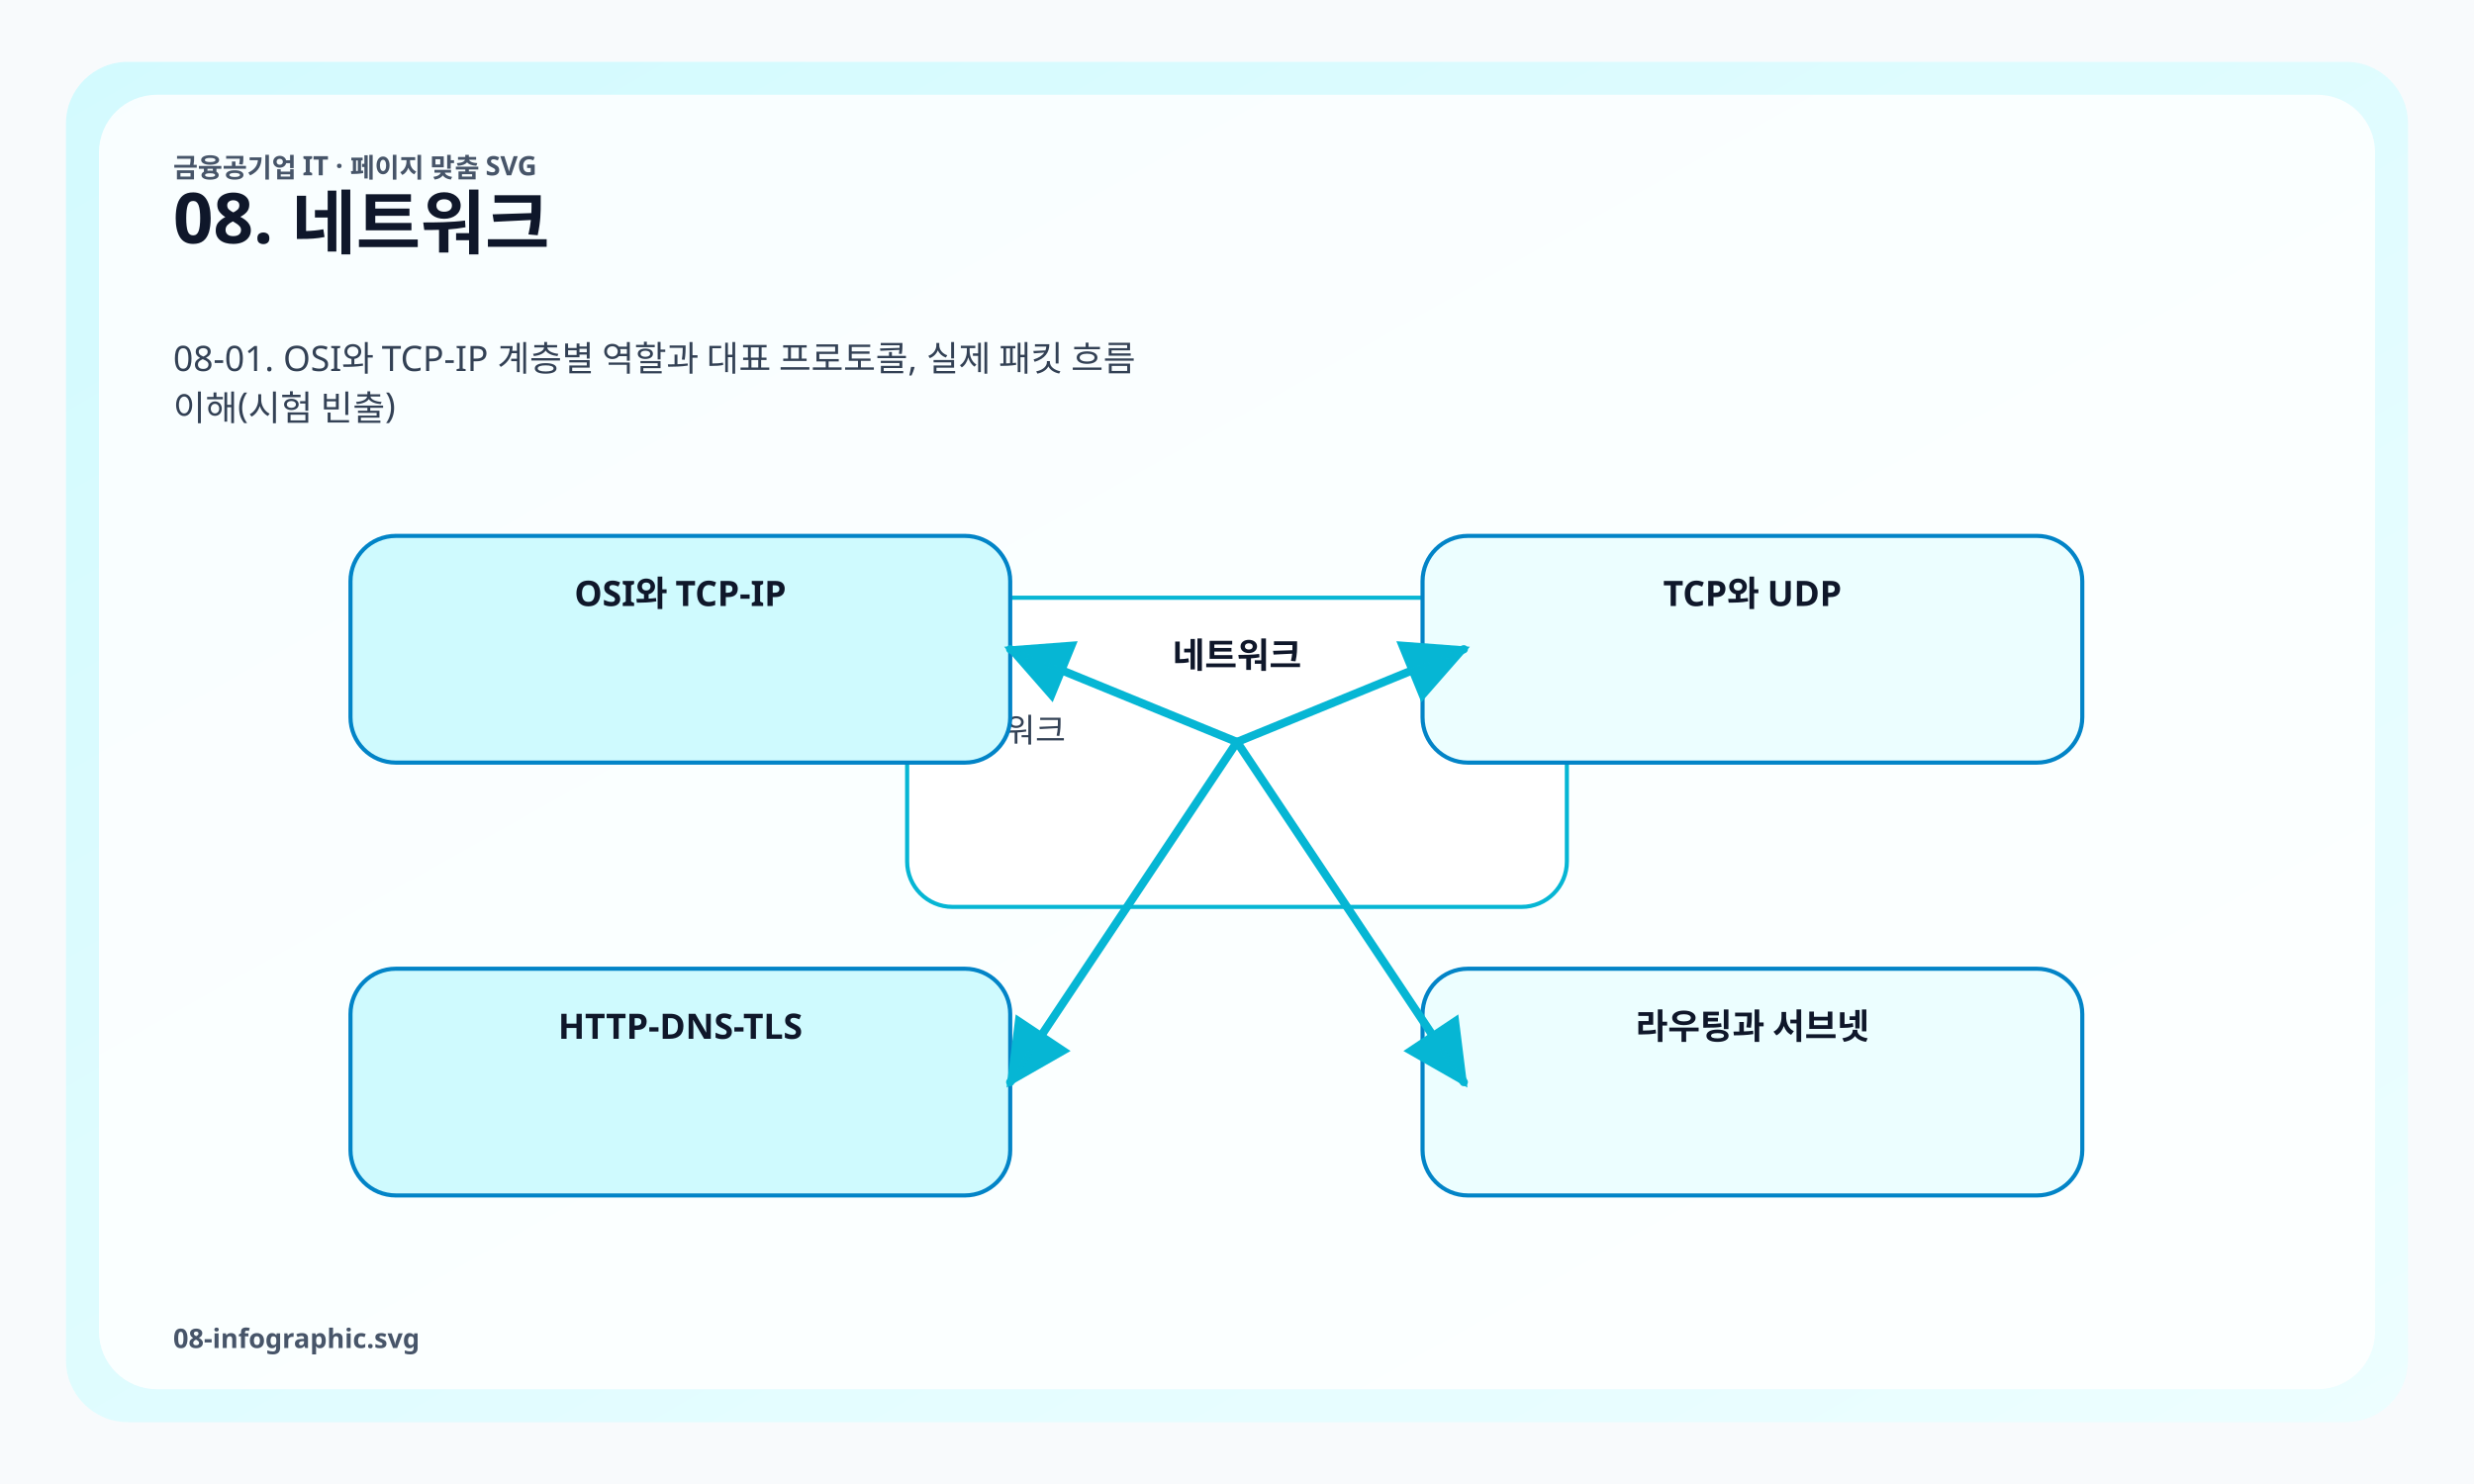
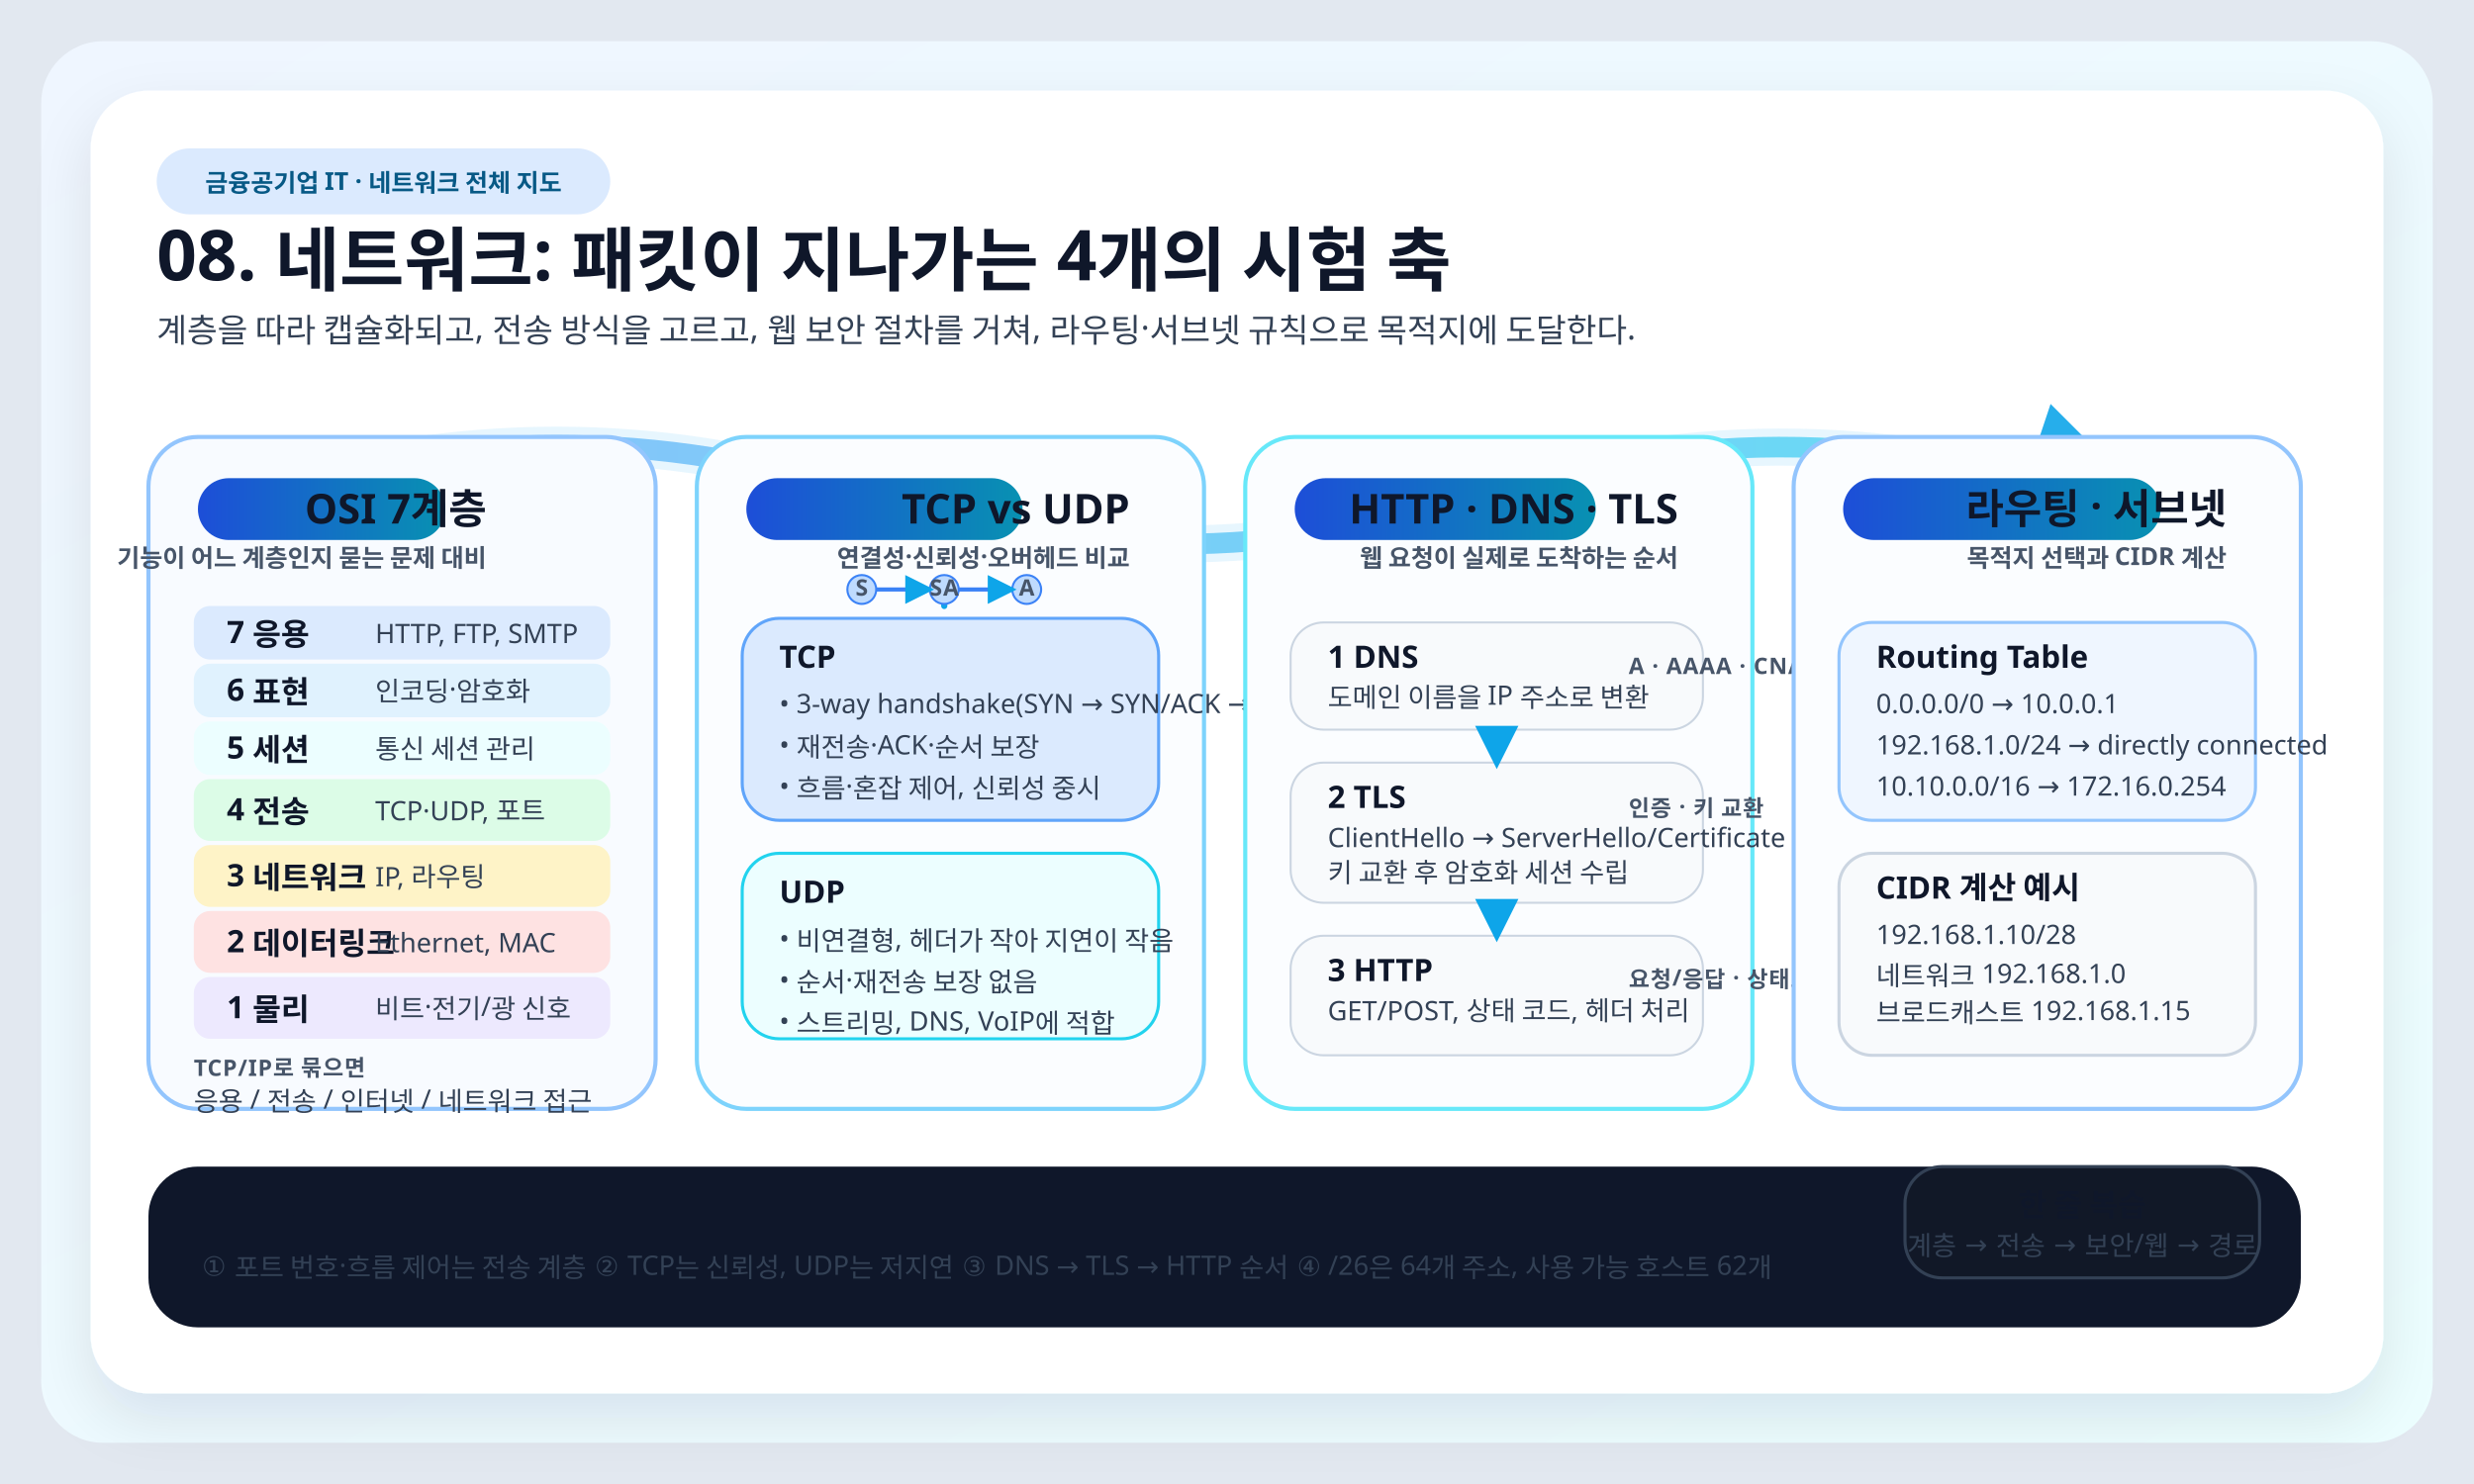
<svg xmlns="http://www.w3.org/2000/svg" width="1200" height="720" viewBox="0 0 1200 720" role="img" aria-labelledby="title desc">
  <defs>
-     <linearGradient id="grad-08-infographic.svg" x1="0" y1="0" x2="1" y2="1">
-       <stop offset="0%" stop-color="#cffafe" />
+     <linearGradient id="bg" x1="0" y1="0" x2="1" y2="1">
+       <stop offset="0%" stop-color="#eff6ff" />
      <stop offset="100%" stop-color="#ecfeff" />
    </linearGradient>
-     <linearGradient id="line-08-infographic.svg" x1="0" y1="0" x2="1" y2="0">
-       <stop offset="0%" stop-color="#0284c7" />
-       <stop offset="100%" stop-color="#06b6d4" />
+     <linearGradient id="header" x1="0" y1="0" x2="1" y2="0">
+       <stop offset="0%" stop-color="#1d4ed8" />
+       <stop offset="100%" stop-color="#0891b2" />
    </linearGradient>
+     <linearGradient id="flow" x1="0" y1="0" x2="1" y2="0">
+       <stop offset="0%" stop-color="#60a5fa" />
+       <stop offset="100%" stop-color="#22d3ee" />
+     </linearGradient>
+     <filter id="shadow" x="-20%" y="-20%" width="140%" height="140%">
+       <feDropShadow dx="0" dy="12" stdDeviation="14" flood-color="#0f172a" flood-opacity="0.10" />
+     </filter>
+     <marker id="arrow" viewBox="0 0 10 10" refX="8.5" refY="5" markerWidth="7" markerHeight="7" orient="auto">
+       <path d="M 0 0 L 10 5 L 0 10 z" fill="#0ea5e9" />
+     </marker>
    <style>
-       .title { font: 700 34px 'Pretendard','Noto Sans KR',sans-serif; fill: #0f172a; }
-       .subtitle { font: 500 17px 'Pretendard','Noto Sans KR',sans-serif; fill: #334155; }
-       .label { font: 700 17px 'Pretendard','Noto Sans KR',sans-serif; fill: #0f172a; }
-       .body { font: 500 16px 'Pretendard','Noto Sans KR',sans-serif; fill: #334155; }
-       .small { font: 600 13px 'Pretendard','Noto Sans KR',sans-serif; fill: #475569; }
-       .cap { font: 700 14px 'Pretendard','Noto Sans KR',sans-serif; fill: #0f172a; }
+       .title { font: 700 34px sans-serif; fill: #0f172a; }
+       .subtitle { font: 500 16px sans-serif; fill: #334155; }
+       .section { font: 700 20px sans-serif; fill: #0f172a; }
+       .label { font: 700 15px sans-serif; fill: #0f172a; }
+       .body { font: 500 13px sans-serif; fill: #334155; }
+       .mini { font: 600 12px sans-serif; fill: #475569; }
+       .tiny { font: 700 11px sans-serif; fill: #475569; letter-spacing: 0.04em; }
+       .chip { font: 700 12px sans-serif; fill: #075985; }
+       .light { fill: #f8fafc; stroke: #cbd5e1; stroke-width: 1; }
    </style>
  </defs>
-   <rect width="1200" height="720" fill="#f8fafc" />
-   <rect x="32" y="30" width="1136" height="660" rx="30" fill="url(#grad-08-infographic.svg)" opacity="0.9" />
-   <rect x="48" y="46" width="1104" height="628" rx="28" fill="white" />
-   <rect x="48" y="46" width="1104" height="628" rx="28" fill="url(#grad-08-infographic.svg)" opacity="0.14" />
-   <text class="small" x="84" y="86">금융공기업 IT · 페이지 맞춤 SVG</text>
-   <text class="title" x="84" y="118" text-anchor="start">
-     <tspan x="84" dy="0">08. 네트워크</tspan>
-   </text>
-   <text class="subtitle" x="84" y="180" text-anchor="start">
-     <tspan x="84" dy="0">08-01. OSI와 TCP-IP 계층별 역할과 대표 프로토콜, 실제 패킷 흐름</tspan>
-     <tspan x="84" dy="24">이해(시험 빈출)</tspan>
-   </text>
-   <defs>
-     <marker id="arrow" viewBox="0 0 10 10" refX="9" refY="5" markerWidth="8" markerHeight="8" orient="auto-start-reverse">
-       <path d="M 0 0 L 10 5 L 0 10 z" fill="#06b6d4" />
-     </marker>
-   </defs>
-   <rect x="440" y="290" width="320" height="150" rx="22" fill="#ffffff" stroke="#06b6d4" stroke-width="2" />
-   <text class="label" x="600" y="324" text-anchor="middle">
-     <tspan x="600" dy="0">네트워크</tspan>
-   </text>
-   <text class="body" x="458" y="360" text-anchor="start">
-     <tspan x="458" dy="0">네트워크</tspan>
-   </text>
-   <rect x="170" y="260" width="320" height="110" rx="22" fill="#cffafe" stroke="#0284c7" stroke-width="2" />
-   <text class="label" x="330" y="294" text-anchor="middle">
-     <tspan x="330" dy="0">OSI와 TCP-IP</tspan>
-   </text>
-   <text class="body" x="188" y="330" text-anchor="start" />
-   <rect x="690" y="260" width="320" height="110" rx="22" fill="#ecfeff" stroke="#0284c7" stroke-width="2" />
-   <text class="label" x="850" y="294" text-anchor="middle">
-     <tspan x="850" dy="0">TCP와 UDP</tspan>
-   </text>
-   <text class="body" x="708" y="330" text-anchor="start" />
-   <rect x="170" y="470" width="320" height="110" rx="22" fill="#cffafe" stroke="#0284c7" stroke-width="2" />
-   <text class="label" x="330" y="504" text-anchor="middle">
-     <tspan x="330" dy="0">HTTP-DNS-TLS</tspan>
-   </text>
-   <text class="body" x="188" y="540" text-anchor="start" />
-   <rect x="690" y="470" width="320" height="110" rx="22" fill="#ecfeff" stroke="#0284c7" stroke-width="2" />
-   <text class="label" x="850" y="504" text-anchor="middle">
-     <tspan x="850" dy="0">라우팅과 서브넷</tspan>
-   </text>
-   <text class="body" x="708" y="540" text-anchor="start" />
-   <line x1="600" y1="360" x2="490" y2="315" stroke="#06b6d4" stroke-width="4" stroke-linecap="round" marker-end="url(#arrow)" />
-   <line x1="600" y1="360" x2="490" y2="315" stroke="#06b6d4" stroke-width="2" stroke-linecap="round" stroke-dasharray="10 8" opacity="0.5">
-     <animate attributeName="stroke-dashoffset" from="0" to="-72" dur="4s" repeatCount="indefinite" />
-   </line>
-   <line x1="600" y1="360" x2="710" y2="315" stroke="#06b6d4" stroke-width="4" stroke-linecap="round" marker-end="url(#arrow)" />
-   <line x1="600" y1="360" x2="710" y2="315" stroke="#06b6d4" stroke-width="2" stroke-linecap="round" stroke-dasharray="10 8" opacity="0.5">
-     <animate attributeName="stroke-dashoffset" from="0" to="-72" dur="4s" repeatCount="indefinite" />
-   </line>
-   <line x1="600" y1="360" x2="490" y2="525" stroke="#06b6d4" stroke-width="4" stroke-linecap="round" marker-end="url(#arrow)" />
-   <line x1="600" y1="360" x2="490" y2="525" stroke="#06b6d4" stroke-width="2" stroke-linecap="round" stroke-dasharray="10 8" opacity="0.5">
-     <animate attributeName="stroke-dashoffset" from="0" to="-72" dur="4s" repeatCount="indefinite" />
-   </line>
-   <line x1="600" y1="360" x2="710" y2="525" stroke="#06b6d4" stroke-width="4" stroke-linecap="round" marker-end="url(#arrow)" />
-   <line x1="600" y1="360" x2="710" y2="525" stroke="#06b6d4" stroke-width="2" stroke-linecap="round" stroke-dasharray="10 8" opacity="0.5">
-     <animate attributeName="stroke-dashoffset" from="0" to="-72" dur="4s" repeatCount="indefinite" />
-   </line>
-   <text class="small" x="84" y="654">08-infographic.svg</text>
+   <rect width="1200" height="720" fill="#e2e8f0" />
+   <rect x="20" y="20" width="1160" height="680" rx="30" fill="url(#bg)" />
+   <rect x="44" y="44" width="1112" height="632" rx="28" fill="#ffffff" filter="url(#shadow)" />
+   <rect x="76" y="72" width="220" height="32" rx="16" fill="#dbeafe" />
+   <text class="chip" x="186" y="93" text-anchor="middle">금융공기업 IT · 네트워크 전체 지도</text>
+   <text class="title" x="76" y="136">08. 네트워크: 패킷이 지나가는 4개의 시험 축</text>
+   <text class="subtitle" x="76" y="166">계층을 따라 캡슐화되고, 전송 방식을 고르고, 웹 보안 절차를 거쳐, 라우팅·서브넷 규칙으로 목적지에 도달한다.</text>
+   <path id="journey" d="M 120 240 C 220 208, 320 208, 420 240 S 620 272, 720 240 S 920 208, 1040 248" fill="none" stroke="url(#flow)" stroke-width="10" stroke-linecap="round" opacity="0.9" marker-end="url(#arrow)" />
+   <path d="M 120 240 C 220 208, 320 208, 420 240 S 620 272, 720 240 S 920 208, 1040 248" fill="none" stroke="#bae6fd" stroke-width="18" stroke-linecap="round" opacity="0.35" />
+   <circle cx="120" cy="240" r="8" fill="#0ea5e9">
+     <animateMotion dur="5s" repeatCount="indefinite" rotate="auto">
+       <mpath href="#journey" />
+     </animateMotion>
+   </circle>
+   <rect x="72" y="212" width="246" height="326" rx="24" fill="#f8fbff" stroke="#93c5fd" stroke-width="2" />
+   <rect x="96" y="232" width="120" height="30" rx="15" fill="url(#header)" />
+   <text class="section" x="236" y="254" text-anchor="end" fill="#ffffff">OSI 7계층</text>
+   <text class="mini" x="236" y="275" text-anchor="end">기능이 어느 계층인지 묻는 문제 대비</text>
+   <rect x="94" y="294" width="202" height="26" rx="8" fill="#dbeafe" />
+   <text class="label" x="110" y="312">7 응용</text>
+   <text class="body" x="182" y="312">HTTP, FTP, SMTP</text>
+   <rect x="94" y="322" width="202" height="26" rx="8" fill="#e0f2fe" />
+   <text class="label" x="110" y="340">6 표현</text>
+   <text class="body" x="182" y="340">인코딩·암호화</text>
+   <rect x="94" y="350" width="202" height="26" rx="8" fill="#ecfeff" />
+   <text class="label" x="110" y="368">5 세션</text>
+   <text class="body" x="182" y="368">통신 세션 관리</text>
+   <rect x="94" y="378" width="202" height="30" rx="8" fill="#dcfce7" />
+   <text class="label" x="110" y="398">4 전송</text>
+   <text class="body" x="182" y="398">TCP·UDP, 포트</text>
+   <rect x="94" y="410" width="202" height="30" rx="8" fill="#fef3c7" />
+   <text class="label" x="110" y="430">3 네트워크</text>
+   <text class="body" x="182" y="430">IP, 라우팅</text>
+   <rect x="94" y="442" width="202" height="30" rx="8" fill="#fee2e2" />
+   <text class="label" x="110" y="462">2 데이터링크</text>
+   <text class="body" x="182" y="462">Ethernet, MAC</text>
+   <rect x="94" y="474" width="202" height="30" rx="8" fill="#ede9fe" />
+   <text class="label" x="110" y="494">1 물리</text>
+   <text class="body" x="182" y="494">비트·전기/광 신호</text>
+   <text class="tiny" x="94" y="522">TCP/IP로 묶으면</text>
+   <text class="body" x="94" y="539">응용 / 전송 / 인터넷 / 네트워크 접근</text>
+   <rect x="338" y="212" width="246" height="326" rx="24" fill="#fbfdff" stroke="#7dd3fc" stroke-width="2" />
+   <rect x="362" y="232" width="134" height="30" rx="15" fill="url(#header)" />
+   <text class="section" x="548" y="254" text-anchor="end" fill="#ffffff">TCP vs UDP</text>
+   <text class="mini" x="548" y="275" text-anchor="end">연결성·신뢰성·오버헤드 비교</text>
+   <rect x="360" y="300" width="202" height="98" rx="18" fill="#dbeafe" stroke="#60a5fa" stroke-width="1.5" />
+   <text class="label" x="378" y="324">TCP</text>
+   <text class="body" x="378" y="346">• 3-way handshake(SYN → SYN/ACK → ACK)</text>
+   <text class="body" x="378" y="366">• 재전송·ACK·순서 보장</text>
+   <text class="body" x="378" y="386">• 흐름·혼잡 제어, 신뢰성 중시</text>
+   <rect x="360" y="414" width="202" height="90" rx="18" fill="#ecfeff" stroke="#22d3ee" stroke-width="1.5" />
+   <text class="label" x="378" y="438">UDP</text>
+   <text class="body" x="378" y="460">• 비연결형, 헤더가 작아 지연이 작음</text>
+   <text class="body" x="378" y="480">• 순서·재전송 보장 없음</text>
+   <text class="body" x="378" y="500">• 스트리밍, DNS, VoIP에 적합</text>
+   <path d="M 458 286 L 458 294" stroke="#0ea5e9" stroke-width="3" stroke-linecap="round" />
+   <circle cx="418" cy="286" r="7" fill="#bfdbfe" stroke="#3b82f6" />
+   <circle cx="458" cy="286" r="7" fill="#bfdbfe" stroke="#3b82f6" />
+   <circle cx="498" cy="286" r="7" fill="#bfdbfe" stroke="#3b82f6" />
+   <text class="tiny" x="418" y="289" text-anchor="middle">S</text>
+   <text class="tiny" x="458" y="289" text-anchor="middle">SA</text>
+   <text class="tiny" x="498" y="289" text-anchor="middle">A</text>
+   <path d="M 425 286 H 451" stroke="#3b82f6" stroke-width="2" marker-end="url(#arrow)" />
+   <path d="M 465 286 H 491" stroke="#3b82f6" stroke-width="2" marker-end="url(#arrow)" />
+   <rect x="604" y="212" width="246" height="326" rx="24" fill="#fbfdff" stroke="#67e8f9" stroke-width="2" />
+   <rect x="628" y="232" width="146" height="30" rx="15" fill="url(#header)" />
+   <text class="section" x="814" y="254" text-anchor="end" fill="#ffffff">HTTP · DNS · TLS</text>
+   <text class="mini" x="814" y="275" text-anchor="end">웹 요청이 실제로 도착하는 순서</text>
+   <rect x="626" y="302" width="200" height="52" rx="16" class="light" />
+   <text class="label" x="644" y="324">1 DNS</text>
+   <text class="body" x="644" y="343">도메인 이름을 IP 주소로 변환</text>
+   <rect x="626" y="370" width="200" height="68" rx="16" class="light" />
+   <text class="label" x="644" y="392">2 TLS</text>
+   <text class="body" x="644" y="411">ClientHello → ServerHello/Certificate</text>
+   <text class="body" x="644" y="428">키 교환 후 암호화 세션 수립</text>
+   <rect x="626" y="454" width="200" height="58" rx="16" class="light" />
+   <text class="label" x="644" y="476">3 HTTP</text>
+   <text class="body" x="644" y="495">GET/POST, 상태 코드, 헤더 처리</text>
+   <path d="M 726 354 V 370" stroke="#06b6d4" stroke-width="3" marker-end="url(#arrow)" />
+   <path d="M 726 438 V 454" stroke="#06b6d4" stroke-width="3" marker-end="url(#arrow)" />
+   <text class="tiny" x="790" y="327">A · AAAA · CNAME</text>
+   <text class="tiny" x="790" y="396">인증 · 키 교환</text>
+   <text class="tiny" x="790" y="479">요청/응답 · 상태코드</text>
+   <rect x="870" y="212" width="246" height="326" rx="24" fill="#fbfdff" stroke="#93c5fd" stroke-width="2" />
+   <rect x="894" y="232" width="154" height="30" rx="15" fill="url(#header)" />
+   <text class="section" x="1080" y="254" text-anchor="end" fill="#ffffff">라우팅 · 서브넷</text>
+   <text class="mini" x="1080" y="275" text-anchor="end">목적지 선택과 CIDR 계산</text>
+   <rect x="892" y="302" width="202" height="96" rx="16" fill="#eff6ff" stroke="#93c5fd" stroke-width="1.5" />
+   <text class="label" x="910" y="324">Routing Table</text>
+   <text class="body" x="910" y="346">0.0.0.0/0      → 10.0.0.1</text>
+   <text class="body" x="910" y="366">192.168.1.0/24 → directly connected</text>
+   <text class="body" x="910" y="386">10.10.0.0/16   → 172.16.0.254</text>
+   <rect x="892" y="414" width="202" height="98" rx="16" fill="#f8fafc" stroke="#cbd5e1" stroke-width="1.5" />
+   <text class="label" x="910" y="436">CIDR 계산 예시</text>
+   <text class="body" x="910" y="458">192.168.1.10/28</text>
+   <text class="body" x="910" y="478">네트워크 192.168.1.0</text>
+   <text class="body" x="910" y="496">브로드캐스트 192.168.1.15</text>
+   <rect x="72" y="566" width="1044" height="78" rx="24" fill="#0f172a" />
+   <text class="section" x="98" y="596" fill="#ffffff">시험 직전 암기 포인트</text>
+   <text class="body" x="98" y="619" fill="#cbd5e1">① 포트 번호·흐름 제어는 전송 계층 ② TCP는 신뢰성, UDP는 저지연 ③ DNS → TLS → HTTP 순서 ④ /26은 64개 주소, 사용 가능 호스트 62개</text>
+   <rect x="924" y="566" width="172" height="54" rx="18" fill="#111827" stroke="#334155" stroke-width="1.5" />
+   <text class="label" x="1010" y="590" text-anchor="middle" fill="#ffffff">한 줄 복습</text>
+   <text class="body" x="1010" y="609" text-anchor="middle" fill="#cbd5e1">계층 → 전송 → 보안/웹 → 경로</text>
</svg>
